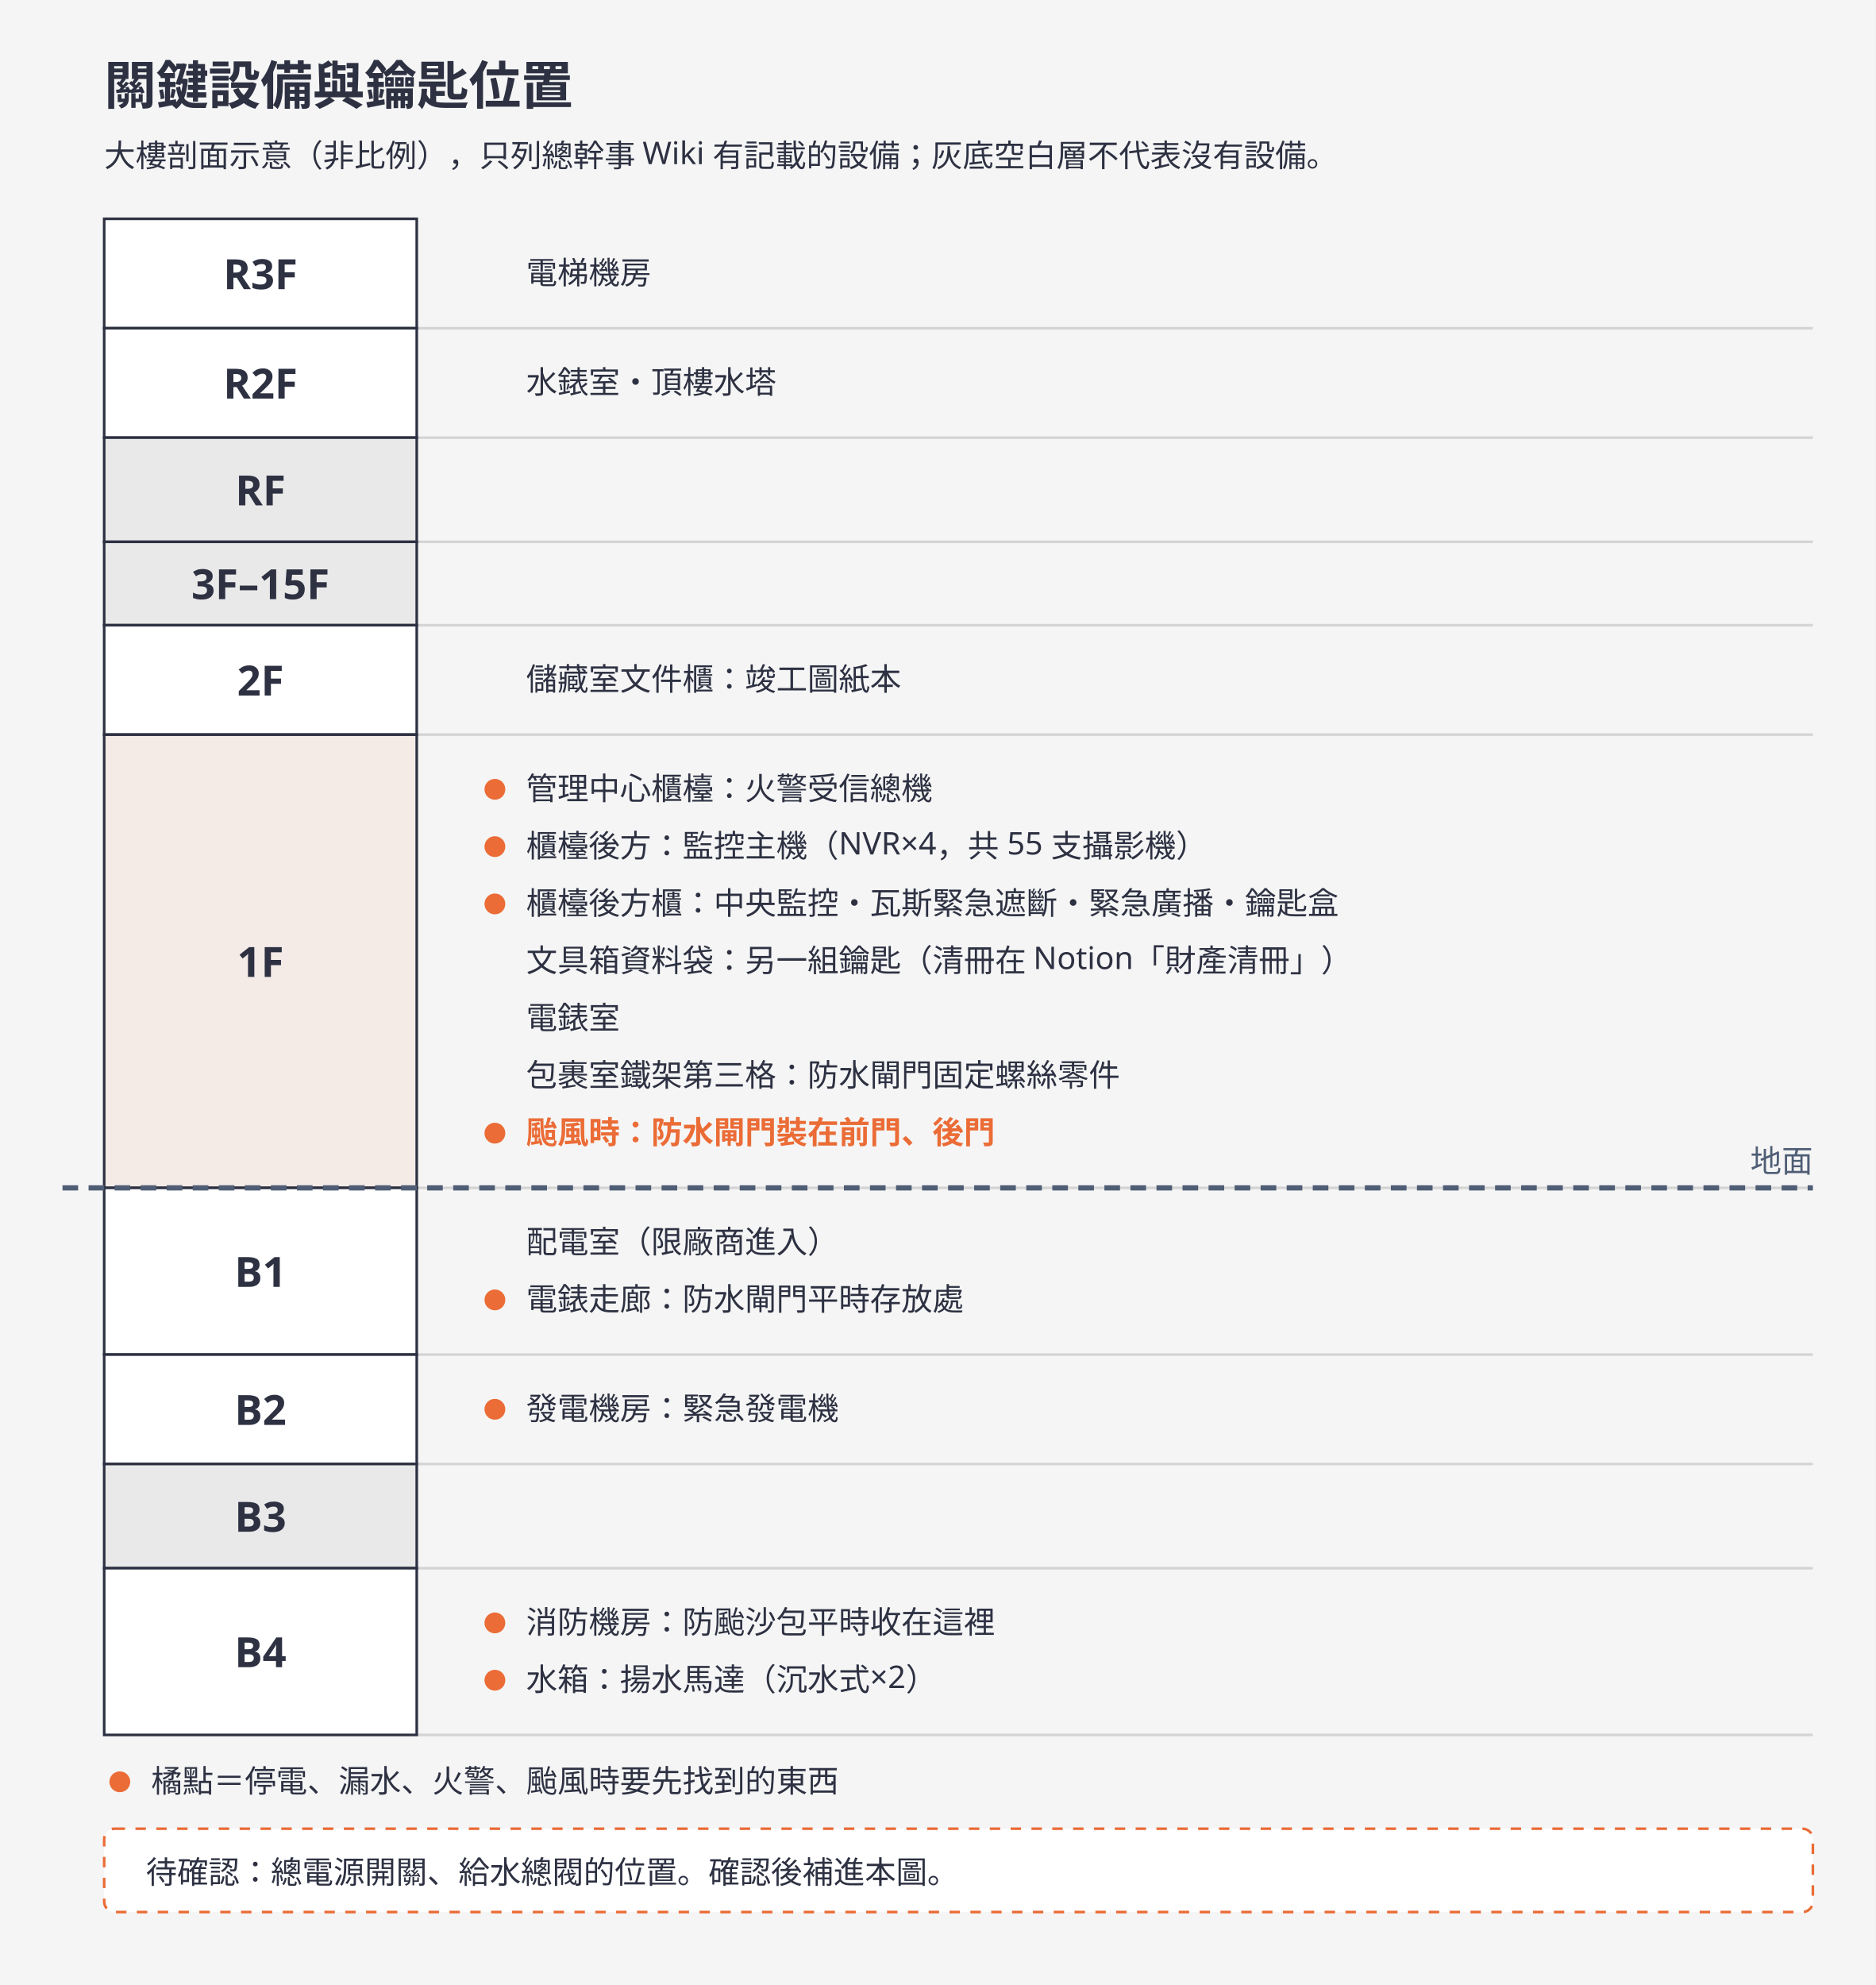
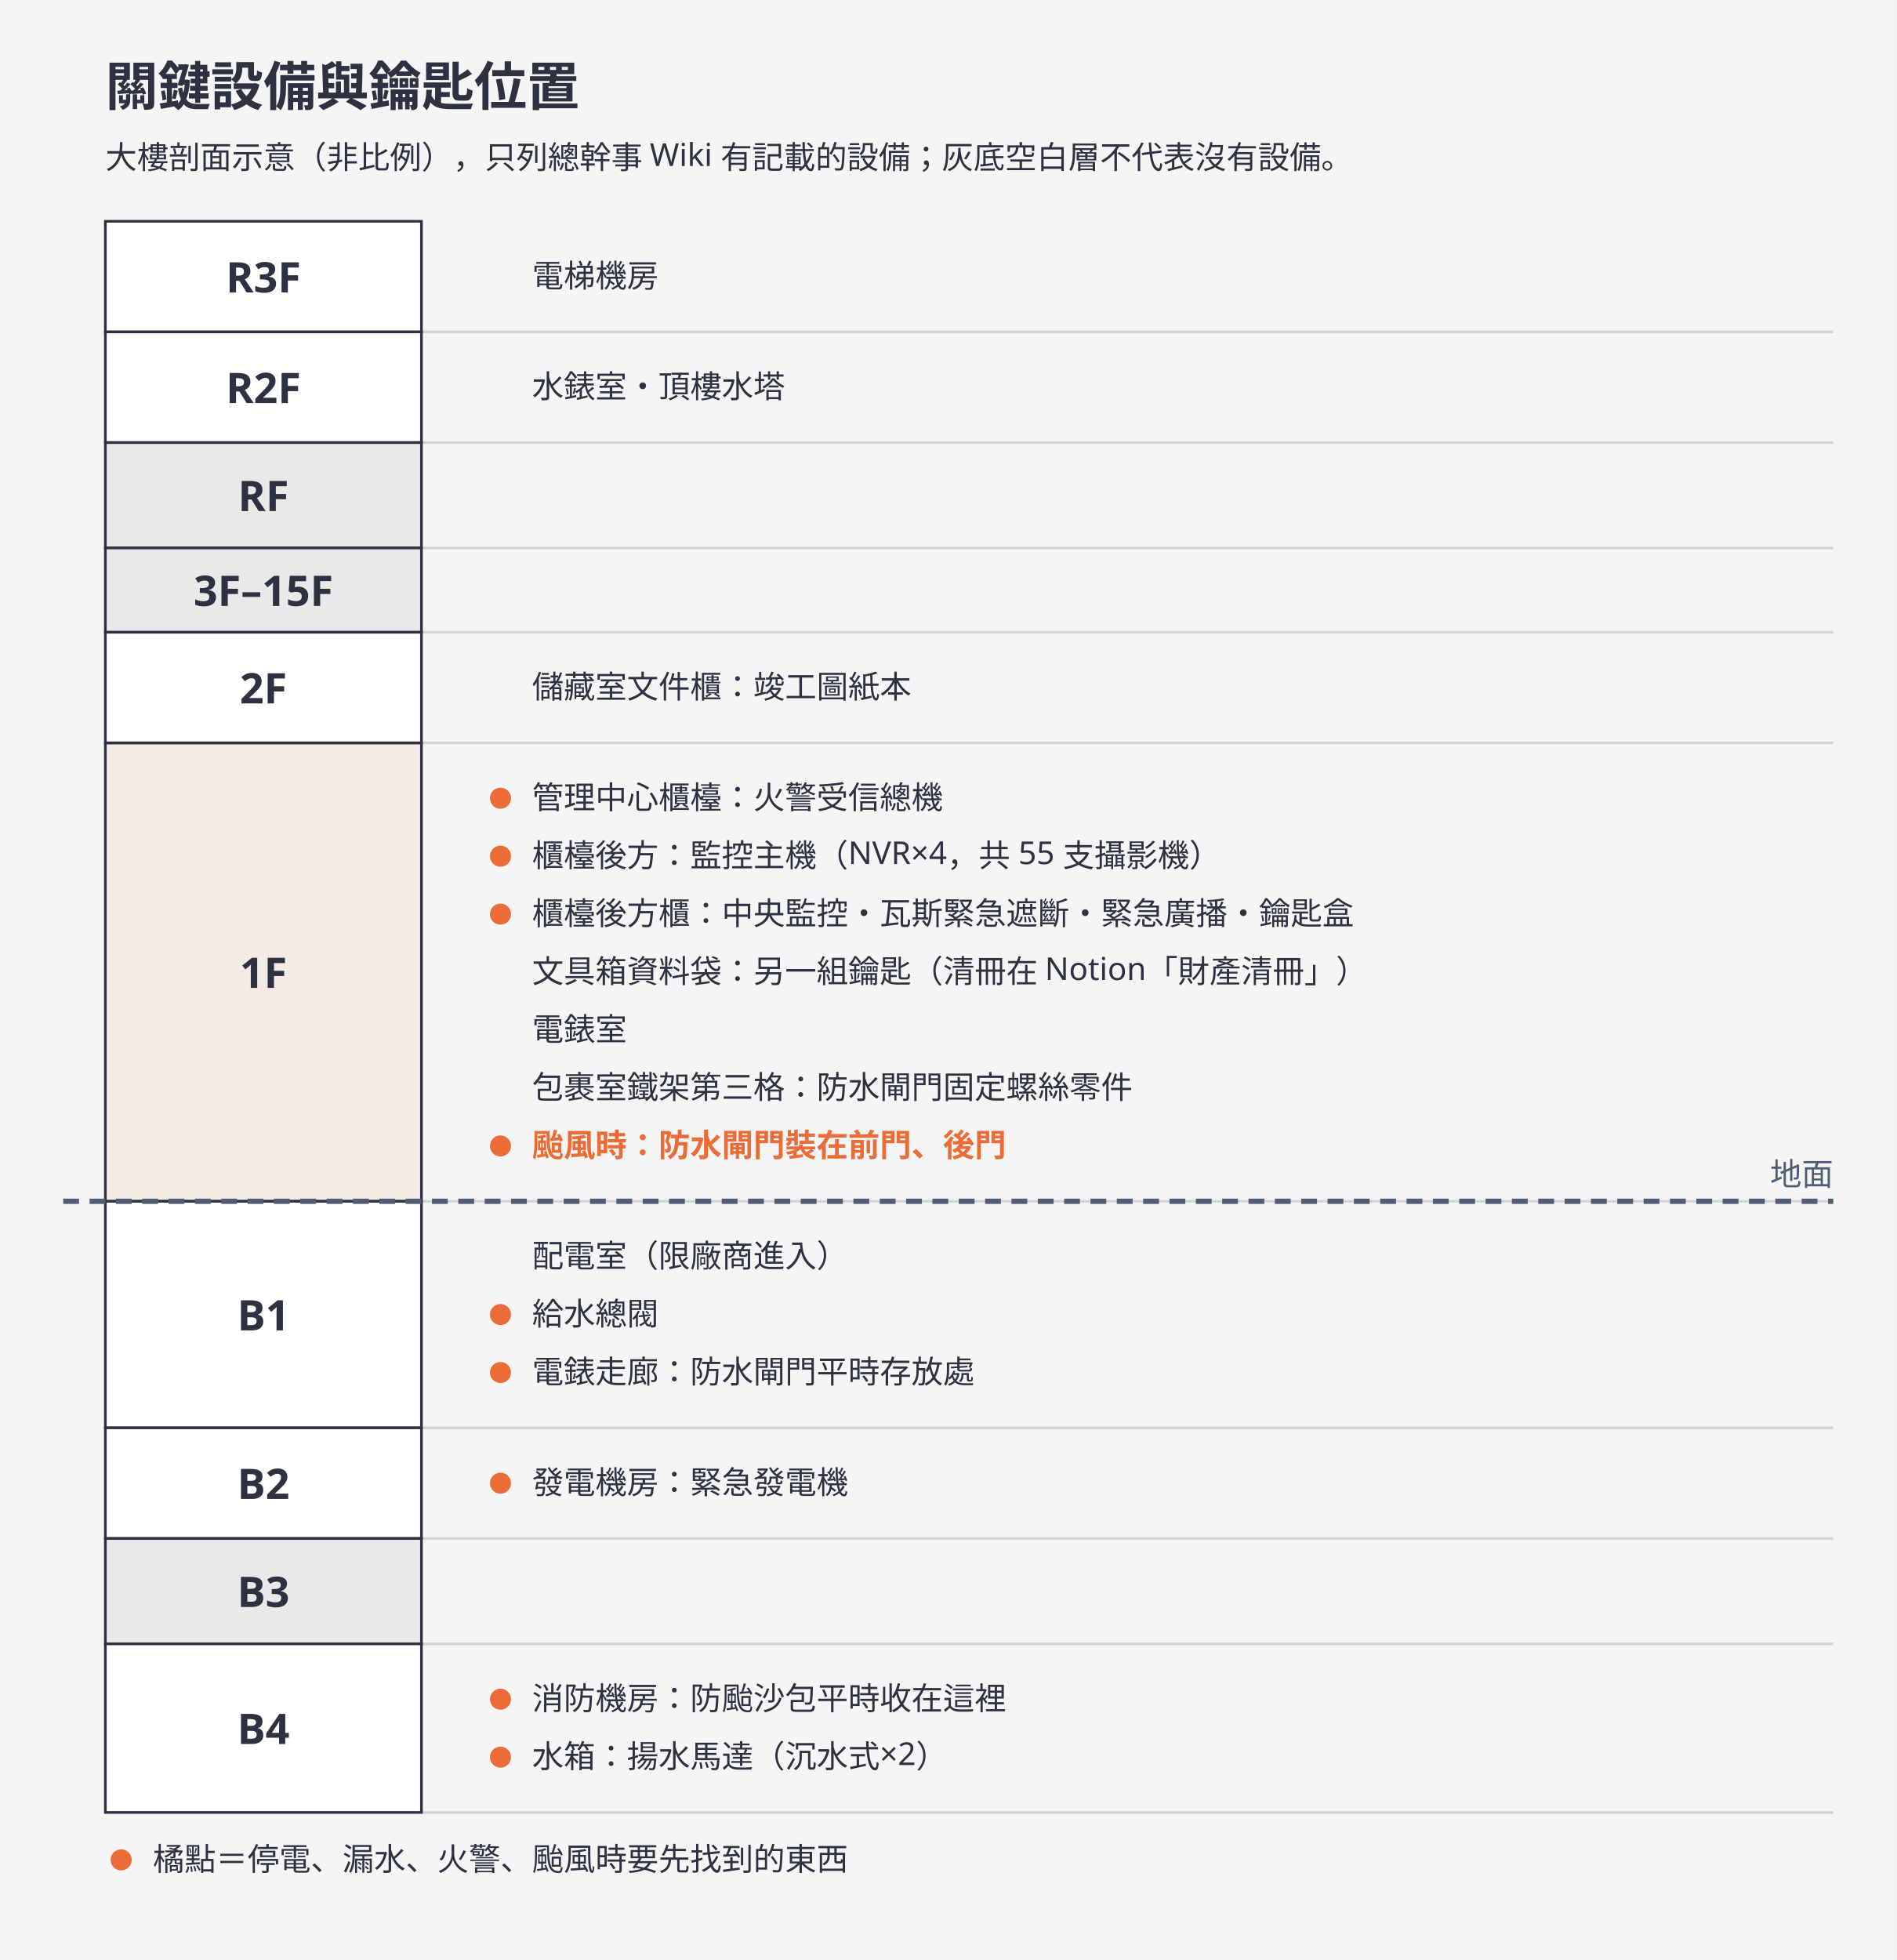
- <svg xmlns="http://www.w3.org/2000/svg" viewBox="0 0 720 762" width="720" height="762" role="img" aria-labelledby="eq-title eq-desc" font-family="'Noto Sans TC','Microsoft JhengHei','PingFang TC',sans-serif">
-   <rect width="720" height="762" fill="#f5f5f5" />
+ <svg xmlns="http://www.w3.org/2000/svg" viewBox="0 0 720 744" width="720" height="744" role="img" aria-labelledby="eq-title eq-desc" font-family="'Noto Sans TC','Microsoft JhengHei','PingFang TC',sans-serif">
+   <rect width="720" height="744" fill="#f5f5f5" />
  <text x="40" y="40" fill="#2d3142" font-size="20" font-weight="700">關鍵設備與鑰匙位置</text>
  <text x="40" y="64" fill="#2d3142" font-size="12">大樓剖面示意（非比例），只列總幹事 Wiki 有記載的設備；灰底空白層不代表沒有設備。</text>
  <line x1="160" y1="126" x2="696" y2="126" stroke="#d4d4d4" stroke-width="1" />
  <line x1="160" y1="168" x2="696" y2="168" stroke="#d4d4d4" stroke-width="1" />
  <line x1="160" y1="208" x2="696" y2="208" stroke="#d4d4d4" stroke-width="1" />
  <line x1="160" y1="240" x2="696" y2="240" stroke="#d4d4d4" stroke-width="1" />
  <line x1="160" y1="282" x2="696" y2="282" stroke="#d4d4d4" stroke-width="1" />
  <line x1="160" y1="456" x2="696" y2="456" stroke="#d4d4d4" stroke-width="1" />
-   <line x1="160" y1="520" x2="696" y2="520" stroke="#d4d4d4" stroke-width="1" />
-   <line x1="160" y1="562" x2="696" y2="562" stroke="#d4d4d4" stroke-width="1" />
-   <line x1="160" y1="602" x2="696" y2="602" stroke="#d4d4d4" stroke-width="1" />
-   <line x1="160" y1="666" x2="696" y2="666" stroke="#d4d4d4" stroke-width="1" />
+   <line x1="160" y1="542" x2="696" y2="542" stroke="#d4d4d4" stroke-width="1" />
+   <line x1="160" y1="584" x2="696" y2="584" stroke="#d4d4d4" stroke-width="1" />
+   <line x1="160" y1="624" x2="696" y2="624" stroke="#d4d4d4" stroke-width="1" />
+   <line x1="160" y1="688" x2="696" y2="688" stroke="#d4d4d4" stroke-width="1" />
  <rect x="40" y="84" width="120" height="42" fill="#ffffff" stroke="#2d3142" stroke-width="1" />
  <text x="100" y="111.0" fill="#2d3142" font-size="16" font-weight="700" text-anchor="middle">R3F</text>
  <text x="202" y="109.0" fill="#2d3142" font-size="12">電梯機房</text>
  <rect x="40" y="126" width="120" height="42" fill="#ffffff" stroke="#2d3142" stroke-width="1" />
  <text x="100" y="153.0" fill="#2d3142" font-size="16" font-weight="700" text-anchor="middle">R2F</text>
  <text x="202" y="151.0" fill="#2d3142" font-size="12">水錶室・頂樓水塔</text>
  <rect x="40" y="168" width="120" height="40" fill="#e9e9e9" stroke="#2d3142" stroke-width="1" />
  <text x="100" y="194.0" fill="#2d3142" font-size="16" font-weight="700" text-anchor="middle">RF</text>
  <rect x="40" y="208" width="120" height="32" fill="#e9e9e9" stroke="#2d3142" stroke-width="1" />
  <text x="100" y="230.0" fill="#2d3142" font-size="16" font-weight="700" text-anchor="middle">3F–15F</text>
  <rect x="40" y="240" width="120" height="42" fill="#ffffff" stroke="#2d3142" stroke-width="1" />
  <text x="100" y="267.0" fill="#2d3142" font-size="16" font-weight="700" text-anchor="middle">2F</text>
  <text x="202" y="265.0" fill="#2d3142" font-size="12">儲藏室文件櫃：竣工圖紙本</text>
  <rect x="40" y="282" width="120" height="174" fill="rgba(235,108,54,0.08)" stroke="#2d3142" stroke-width="1" />
  <text x="100" y="375.0" fill="#2d3142" font-size="16" font-weight="700" text-anchor="middle">1F</text>
  <circle cx="190" cy="303.0" r="4" fill="#eb6c36" />
  <text x="202" y="307.0" fill="#2d3142" font-size="12">管理中心櫃檯：火警受信總機</text>
  <circle cx="190" cy="325.0" r="4" fill="#eb6c36" />
  <text x="202" y="329.0" fill="#2d3142" font-size="12">櫃檯後方：監控主機（NVR×4，共 55 支攝影機）</text>
  <circle cx="190" cy="347.0" r="4" fill="#eb6c36" />
  <text x="202" y="351.0" fill="#2d3142" font-size="12">櫃檯後方櫃：中央監控・瓦斯緊急遮斷・緊急廣播・鑰匙盒</text>
  <text x="202" y="373.0" fill="#2d3142" font-size="12">文具箱資料袋：另一組鑰匙（清冊在 Notion「財產清冊」）</text>
  <text x="202" y="395.0" fill="#2d3142" font-size="12">電錶室</text>
  <text x="202" y="417.0" fill="#2d3142" font-size="12">包裹室鐵架第三格：防水閘門固定螺絲零件</text>
  <circle cx="190" cy="435.0" r="4" fill="#eb6c36" />
  <text x="202" y="439.0" fill="#eb6c36" font-size="12" font-weight="700">颱風時：防水閘門裝在前門、後門</text>
-   <rect x="40" y="456" width="120" height="64" fill="#ffffff" stroke="#2d3142" stroke-width="1" />
-   <text x="100" y="494.0" fill="#2d3142" font-size="16" font-weight="700" text-anchor="middle">B1</text>
+   <rect x="40" y="456" width="120" height="86" fill="#ffffff" stroke="#2d3142" stroke-width="1" />
+   <text x="100" y="505.0" fill="#2d3142" font-size="16" font-weight="700" text-anchor="middle">B1</text>
  <text x="202" y="481.0" fill="#2d3142" font-size="12">配電室（限廠商進入）</text>
  <circle cx="190" cy="499.0" r="4" fill="#eb6c36" />
-   <text x="202" y="503.0" fill="#2d3142" font-size="12">電錶走廊：防水閘門平時存放處</text>
-   <rect x="40" y="520" width="120" height="42" fill="#ffffff" stroke="#2d3142" stroke-width="1" />
-   <text x="100" y="547.0" fill="#2d3142" font-size="16" font-weight="700" text-anchor="middle">B2</text>
-   <circle cx="190" cy="541.0" r="4" fill="#eb6c36" />
-   <text x="202" y="545.0" fill="#2d3142" font-size="12">發電機房：緊急發電機</text>
-   <rect x="40" y="562" width="120" height="40" fill="#e9e9e9" stroke="#2d3142" stroke-width="1" />
-   <text x="100" y="588.0" fill="#2d3142" font-size="16" font-weight="700" text-anchor="middle">B3</text>
-   <rect x="40" y="602" width="120" height="64" fill="#ffffff" stroke="#2d3142" stroke-width="1" />
-   <text x="100" y="640.0" fill="#2d3142" font-size="16" font-weight="700" text-anchor="middle">B4</text>
-   <circle cx="190" cy="623.0" r="4" fill="#eb6c36" />
-   <text x="202" y="627.0" fill="#2d3142" font-size="12">消防機房：防颱沙包平時收在這裡</text>
+   <text x="202" y="503.0" fill="#2d3142" font-size="12">給水總閥</text>
+   <circle cx="190" cy="521.0" r="4" fill="#eb6c36" />
+   <text x="202" y="525.0" fill="#2d3142" font-size="12">電錶走廊：防水閘門平時存放處</text>
+   <rect x="40" y="542" width="120" height="42" fill="#ffffff" stroke="#2d3142" stroke-width="1" />
+   <text x="100" y="569.0" fill="#2d3142" font-size="16" font-weight="700" text-anchor="middle">B2</text>
+   <circle cx="190" cy="563.0" r="4" fill="#eb6c36" />
+   <text x="202" y="567.0" fill="#2d3142" font-size="12">發電機房：緊急發電機</text>
+   <rect x="40" y="584" width="120" height="40" fill="#e9e9e9" stroke="#2d3142" stroke-width="1" />
+   <text x="100" y="610.0" fill="#2d3142" font-size="16" font-weight="700" text-anchor="middle">B3</text>
+   <rect x="40" y="624" width="120" height="64" fill="#ffffff" stroke="#2d3142" stroke-width="1" />
+   <text x="100" y="662.0" fill="#2d3142" font-size="16" font-weight="700" text-anchor="middle">B4</text>
  <circle cx="190" cy="645.0" r="4" fill="#eb6c36" />
-   <text x="202" y="649.0" fill="#2d3142" font-size="12">水箱：揚水馬達（沉水式×2）</text>
+   <text x="202" y="649.0" fill="#2d3142" font-size="12">消防機房：防颱沙包平時收在這裡</text>
+   <circle cx="190" cy="667.0" r="4" fill="#eb6c36" />
+   <text x="202" y="671.0" fill="#2d3142" font-size="12">水箱：揚水馬達（沉水式×2）</text>
  <line x1="24" y1="456" x2="696" y2="456" stroke="#4f5d75" stroke-width="2" stroke-dasharray="6,4" />
  <text x="696" y="450" fill="#4f5d75" font-size="12" text-anchor="end">地面</text>
-   <circle cx="46" cy="684" r="4" fill="#eb6c36" />
-   <text x="58" y="688" fill="#2d3142" font-size="12">橘點＝停電、漏水、火警、颱風時要先找到的東西</text>
-   <rect x="40" y="702" width="656" height="32" rx="4" fill="#ffffff" stroke="#eb6c36" stroke-width="1" stroke-dasharray="4,4" />
-   <text x="56" y="723" fill="#2d3142" font-size="12">待確認：總電源開關、給水總閥的位置。確認後補進本圖。</text>
+   <circle cx="46" cy="706" r="4" fill="#eb6c36" />
+   <text x="58" y="710" fill="#2d3142" font-size="12">橘點＝停電、漏水、火警、颱風時要先找到的東西</text>
</svg>
